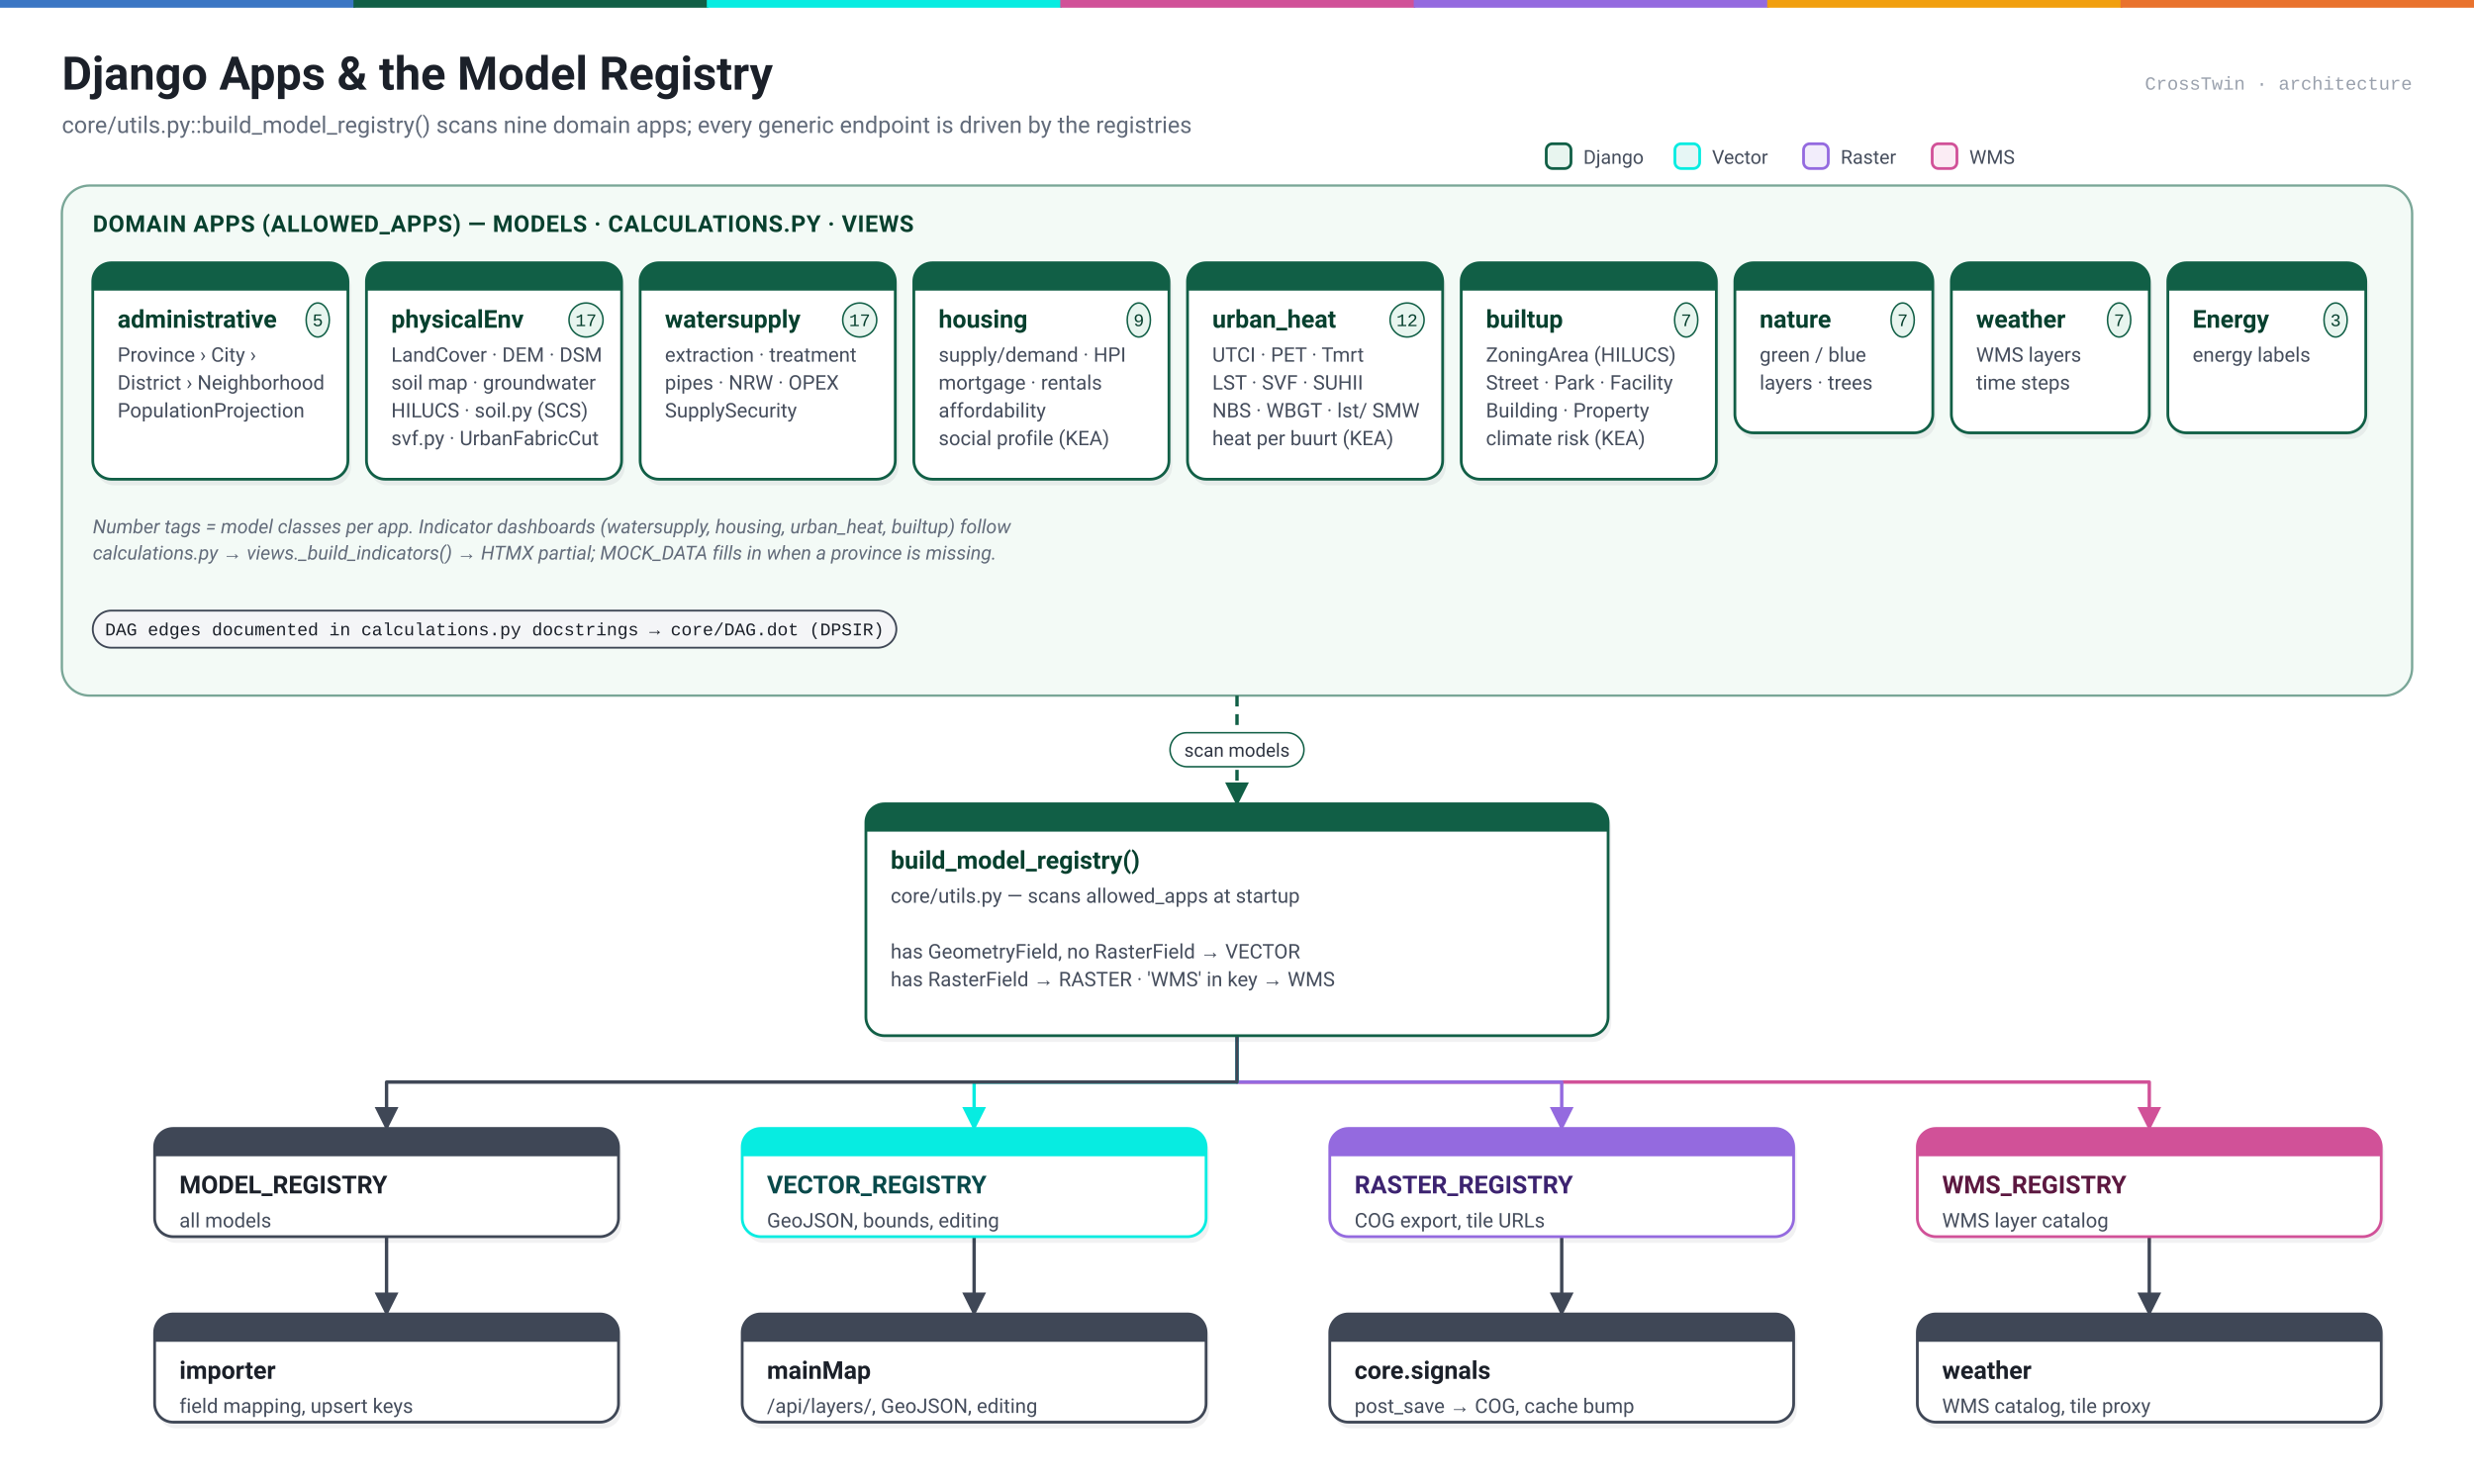
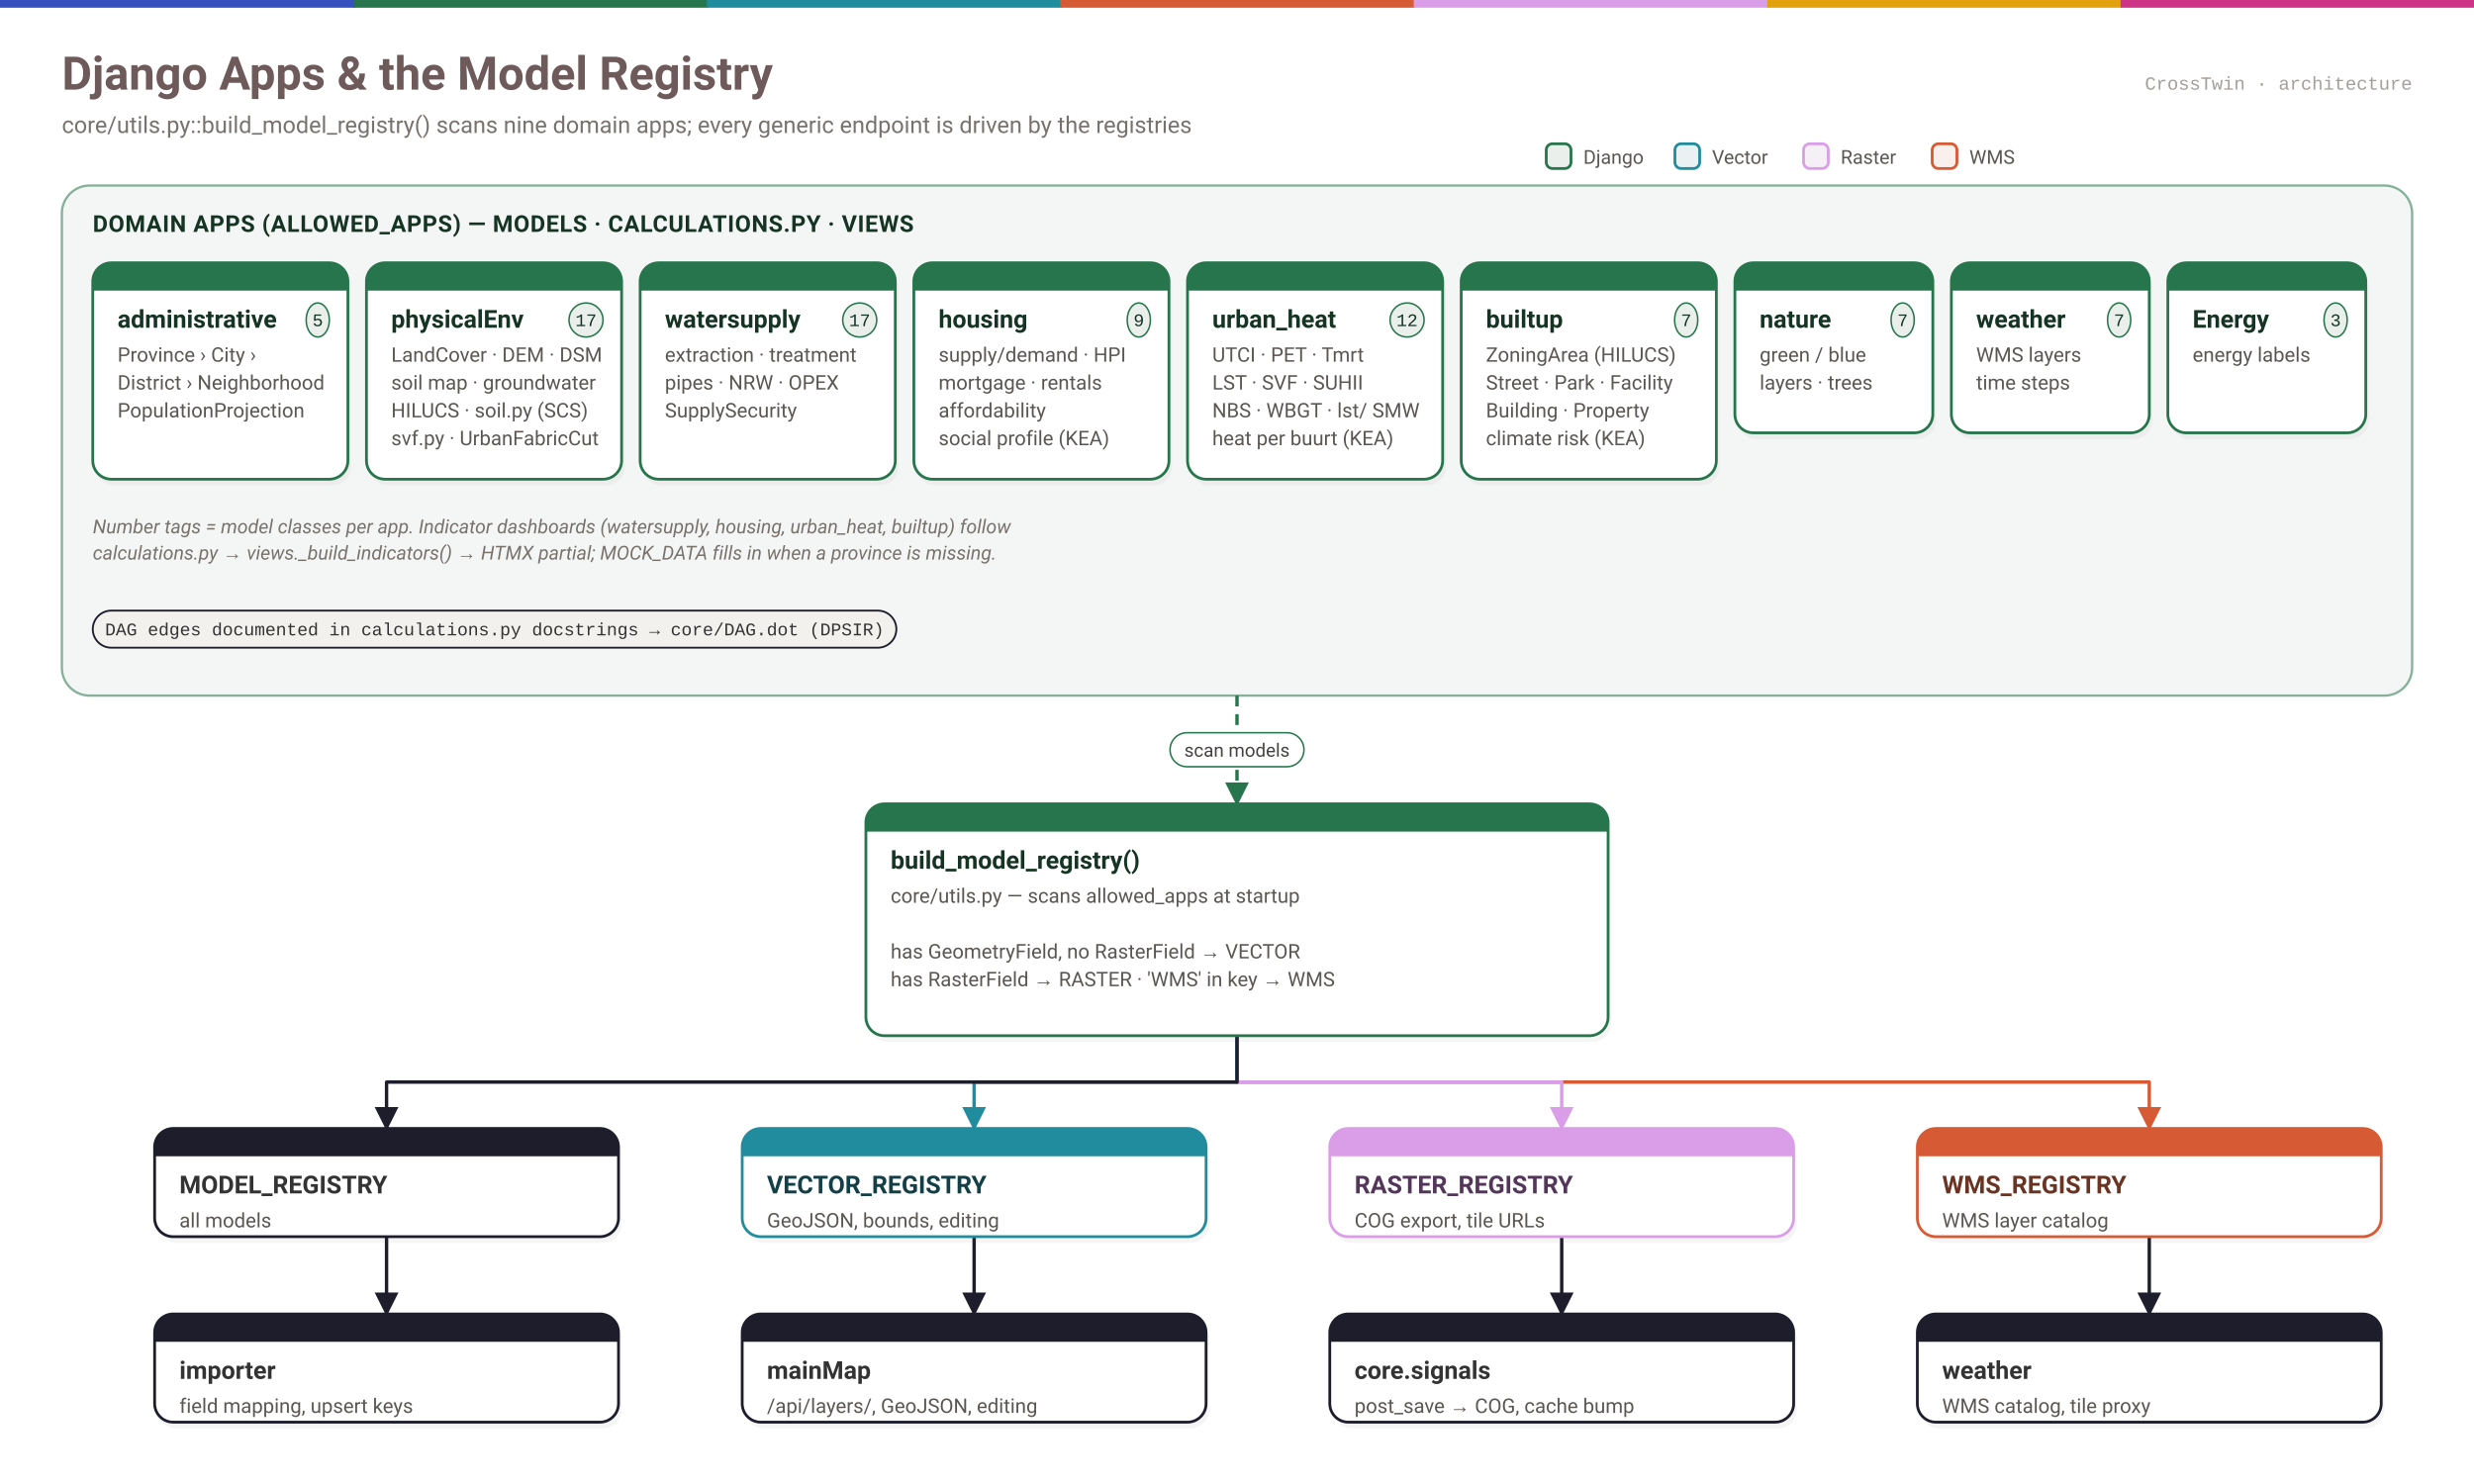
<svg xmlns="http://www.w3.org/2000/svg" viewBox="0 0 1600 960" width="1600" height="960" role="img" aria-label="Django Apps &amp; the Model Registry">
  <style>
  .t { font-family:'Roboto','Helvetica Neue','Arial',sans-serif; }
  .m { font-family:'JetBrains Mono','Consolas','Courier New',monospace; }
  .flow { stroke-dasharray:7 5; animation:dash 1.2s linear infinite; }
  @keyframes dash { to { stroke-dashoffset:-24; } }
  @media (prefers-reduced-motion: reduce) { .flow { animation:none; } }
</style>
  <defs>
    <marker id="a-client" viewBox="0 0 10 10" refX="9" refY="5" markerWidth="7" markerHeight="7" orient="auto-start-reverse">
-       <path d="M0,0 L10,5 L0,10 z" fill="#3b76c4" />
+       <path d="M0,0 L10,5 L0,10 z" fill="#3551BF" />
    </marker>
    <marker id="as-client" viewBox="0 0 10 10" refX="9" refY="5" markerWidth="7" markerHeight="7" orient="auto-start-reverse">
-       <path d="M0,0 L10,5 L0,10 z" fill="#3b76c4" />
+       <path d="M0,0 L10,5 L0,10 z" fill="#3551BF" />
    </marker>
    <marker id="a-django" viewBox="0 0 10 10" refX="9" refY="5" markerWidth="7" markerHeight="7" orient="auto-start-reverse">
-       <path d="M0,0 L10,5 L0,10 z" fill="#115f46" />
+       <path d="M0,0 L10,5 L0,10 z" fill="#27754C" />
    </marker>
    <marker id="as-django" viewBox="0 0 10 10" refX="9" refY="5" markerWidth="7" markerHeight="7" orient="auto-start-reverse">
-       <path d="M0,0 L10,5 L0,10 z" fill="#115f46" />
+       <path d="M0,0 L10,5 L0,10 z" fill="#27754C" />
    </marker>
    <marker id="a-data" viewBox="0 0 10 10" refX="9" refY="5" markerWidth="7" markerHeight="7" orient="auto-start-reverse">
-       <path d="M0,0 L10,5 L0,10 z" fill="#07ece1" />
+       <path d="M0,0 L10,5 L0,10 z" fill="#218C9D" />
    </marker>
    <marker id="as-data" viewBox="0 0 10 10" refX="9" refY="5" markerWidth="7" markerHeight="7" orient="auto-start-reverse">
-       <path d="M0,0 L10,5 L0,10 z" fill="#07ece1" />
+       <path d="M0,0 L10,5 L0,10 z" fill="#218C9D" />
    </marker>
    <marker id="a-external" viewBox="0 0 10 10" refX="9" refY="5" markerWidth="7" markerHeight="7" orient="auto-start-reverse">
-       <path d="M0,0 L10,5 L0,10 z" fill="#d15198" />
+       <path d="M0,0 L10,5 L0,10 z" fill="#D65B35" />
    </marker>
    <marker id="as-external" viewBox="0 0 10 10" refX="9" refY="5" markerWidth="7" markerHeight="7" orient="auto-start-reverse">
-       <path d="M0,0 L10,5 L0,10 z" fill="#d15198" />
+       <path d="M0,0 L10,5 L0,10 z" fill="#D65B35" />
    </marker>
    <marker id="a-raster" viewBox="0 0 10 10" refX="9" refY="5" markerWidth="7" markerHeight="7" orient="auto-start-reverse">
-       <path d="M0,0 L10,5 L0,10 z" fill="#946adf" />
+       <path d="M0,0 L10,5 L0,10 z" fill="#DA9DE8" />
    </marker>
    <marker id="as-raster" viewBox="0 0 10 10" refX="9" refY="5" markerWidth="7" markerHeight="7" orient="auto-start-reverse">
-       <path d="M0,0 L10,5 L0,10 z" fill="#946adf" />
+       <path d="M0,0 L10,5 L0,10 z" fill="#DA9DE8" />
    </marker>
    <marker id="a-cache" viewBox="0 0 10 10" refX="9" refY="5" markerWidth="7" markerHeight="7" orient="auto-start-reverse">
-       <path d="M0,0 L10,5 L0,10 z" fill="#f19f0f" />
+       <path d="M0,0 L10,5 L0,10 z" fill="#E2A20E" />
    </marker>
    <marker id="as-cache" viewBox="0 0 10 10" refX="9" refY="5" markerWidth="7" markerHeight="7" orient="auto-start-reverse">
-       <path d="M0,0 L10,5 L0,10 z" fill="#f19f0f" />
+       <path d="M0,0 L10,5 L0,10 z" fill="#E2A20E" />
    </marker>
    <marker id="a-signal" viewBox="0 0 10 10" refX="9" refY="5" markerWidth="7" markerHeight="7" orient="auto-start-reverse">
-       <path d="M0,0 L10,5 L0,10 z" fill="#e9722d" />
+       <path d="M0,0 L10,5 L0,10 z" fill="#CD3485" />
    </marker>
    <marker id="as-signal" viewBox="0 0 10 10" refX="9" refY="5" markerWidth="7" markerHeight="7" orient="auto-start-reverse">
-       <path d="M0,0 L10,5 L0,10 z" fill="#e9722d" />
+       <path d="M0,0 L10,5 L0,10 z" fill="#CD3485" />
    </marker>
    <marker id="a-neutral" viewBox="0 0 10 10" refX="9" refY="5" markerWidth="7" markerHeight="7" orient="auto-start-reverse">
-       <path d="M0,0 L10,5 L0,10 z" fill="#3f4756" />
+       <path d="M0,0 L10,5 L0,10 z" fill="#1E1D2C" />
    </marker>
    <marker id="as-neutral" viewBox="0 0 10 10" refX="9" refY="5" markerWidth="7" markerHeight="7" orient="auto-start-reverse">
-       <path d="M0,0 L10,5 L0,10 z" fill="#3f4756" />
+       <path d="M0,0 L10,5 L0,10 z" fill="#1E1D2C" />
    </marker>
  </defs>
  <rect width="1600" height="960" fill="#ffffff" />
-   <rect x="0.0" width="229.6" height="5" fill="#3b76c4" />
-   <rect x="228.6" width="229.6" height="5" fill="#115f46" />
-   <rect x="457.1" width="229.6" height="5" fill="#07ece1" />
-   <rect x="685.7" width="229.6" height="5" fill="#d15198" />
-   <rect x="914.3" width="229.6" height="5" fill="#946adf" />
-   <rect x="1142.9" width="229.6" height="5" fill="#f19f0f" />
-   <rect x="1371.4" width="229.6" height="5" fill="#e9722d" />
-   <text class="t" x="40" y="58" font-size="30" font-weight="600" fill="#1b2029">Django Apps &amp; the Model Registry</text>
-   <text class="t" x="40" y="86" font-size="15" fill="#626b7a">core/utils.py::build_model_registry() scans nine domain apps; every generic endpoint is driven by the registries</text>
-   <text class="m" x="1560" y="58" font-size="12" fill="#9aa1ad" text-anchor="end">CrossTwin · architecture</text>
-   <rect x="40" y="120" width="1520" height="330" rx="18" fill="#e8f5ef" fill-opacity="0.55" stroke="#115f46" stroke-opacity="0.55" stroke-width="1.5" />
-   <text class="t" x="60" y="150" font-size="15" font-weight="700" fill="#07402e" letter-spacing="0.4">DOMAIN APPS (ALLOWED_APPS)  —  MODELS · CALCULATIONS.PY · VIEWS</text>
-   <path d="M1390,800 L1390,850" fill="none" stroke="#3f4756" stroke-width="2.2" stroke-linejoin="round" marker-end="url(#a-neutral)" />
-   <path d="M1010,800 L1010,850" fill="none" stroke="#3f4756" stroke-width="2.2" stroke-linejoin="round" marker-end="url(#a-neutral)" />
-   <path d="M630,800 L630,850" fill="none" stroke="#3f4756" stroke-width="2.2" stroke-linejoin="round" marker-end="url(#a-neutral)" />
-   <path d="M250,800 L250,850" fill="none" stroke="#3f4756" stroke-width="2.2" stroke-linejoin="round" marker-end="url(#a-neutral)" />
-   <path d="M800,450 L800,520" fill="none" stroke="#115f46" stroke-width="2.2" stroke-linejoin="round" class="flow" marker-end="url(#a-django)" />
-   <path d="M800,670 L800,700 L1390,700 L1390,730" fill="none" stroke="#d15198" stroke-width="2.2" stroke-linejoin="round" marker-end="url(#a-external)" />
-   <path d="M800,670 L800,700 L1010,700 L1010,730" fill="none" stroke="#946adf" stroke-width="2.2" stroke-linejoin="round" marker-end="url(#a-raster)" />
-   <path d="M800,670 L800,700 L630,700 L630,730" fill="none" stroke="#07ece1" stroke-width="2.2" stroke-linejoin="round" marker-end="url(#a-data)" />
-   <path d="M800,670 L800,700 L250,700 L250,730" fill="none" stroke="#3f4756" stroke-width="2.2" stroke-linejoin="round" marker-end="url(#a-neutral)" />
-   <rect x="62" y="174" width="165" height="140" rx="12" fill="#1b2029" fill-opacity="0.06" />
-   <rect x="60" y="170" width="165" height="140" rx="12" fill="#fff" stroke="#115f46" stroke-width="1.8" />
-   <path d="M72,170 h141 a12,12 0 0 1 12,12 v6 h-165 v-6 a12,12 0 0 1 12,-12 z" fill="#115f46" />
-   <text class="t" x="76" y="212" font-size="16" font-weight="700" fill="#07402e">administrative</text>
-   <rect x="198" y="196" width="15" height="22" rx="11" fill="#e8f5ef" stroke="#115f46" stroke-width="1" />
-   <text class="m" x="205.5" y="211" font-size="11.5" fill="#07402e" text-anchor="middle">5</text>
-   <text class="t" x="76" y="234" font-size="13" fill="#454d5c">Province › City ›</text>
-   <text class="t" x="76" y="252" font-size="13" fill="#454d5c">District › Neighborhood</text>
-   <text class="t" x="76" y="270" font-size="13" fill="#454d5c">PopulationProjection</text>
-   <rect x="239" y="174" width="165" height="140" rx="12" fill="#1b2029" fill-opacity="0.06" />
-   <rect x="237" y="170" width="165" height="140" rx="12" fill="#fff" stroke="#115f46" stroke-width="1.8" />
-   <path d="M249,170 h141 a12,12 0 0 1 12,12 v6 h-165 v-6 a12,12 0 0 1 12,-12 z" fill="#115f46" />
-   <text class="t" x="253" y="212" font-size="16" font-weight="700" fill="#07402e">physicalEnv</text>
-   <rect x="368" y="196" width="22" height="22" rx="11" fill="#e8f5ef" stroke="#115f46" stroke-width="1" />
-   <text class="m" x="379.0" y="211" font-size="11.5" fill="#07402e" text-anchor="middle">17</text>
-   <text class="t" x="253" y="234" font-size="13" fill="#454d5c">LandCover · DEM · DSM</text>
-   <text class="t" x="253" y="252" font-size="13" fill="#454d5c">soil map · groundwater</text>
-   <text class="t" x="253" y="270" font-size="13" fill="#454d5c">HILUCS · soil.py (SCS)</text>
-   <text class="t" x="253" y="288" font-size="13" fill="#454d5c">svf.py · UrbanFabricCut</text>
-   <rect x="416" y="174" width="165" height="140" rx="12" fill="#1b2029" fill-opacity="0.06" />
-   <rect x="414" y="170" width="165" height="140" rx="12" fill="#fff" stroke="#115f46" stroke-width="1.8" />
-   <path d="M426,170 h141 a12,12 0 0 1 12,12 v6 h-165 v-6 a12,12 0 0 1 12,-12 z" fill="#115f46" />
-   <text class="t" x="430" y="212" font-size="16" font-weight="700" fill="#07402e">watersupply</text>
-   <rect x="545" y="196" width="22" height="22" rx="11" fill="#e8f5ef" stroke="#115f46" stroke-width="1" />
-   <text class="m" x="556.0" y="211" font-size="11.5" fill="#07402e" text-anchor="middle">17</text>
-   <text class="t" x="430" y="234" font-size="13" fill="#454d5c">extraction · treatment</text>
-   <text class="t" x="430" y="252" font-size="13" fill="#454d5c">pipes · NRW · OPEX</text>
-   <text class="t" x="430" y="270" font-size="13" fill="#454d5c">SupplySecurity</text>
-   <rect x="593" y="174" width="165" height="140" rx="12" fill="#1b2029" fill-opacity="0.06" />
-   <rect x="591" y="170" width="165" height="140" rx="12" fill="#fff" stroke="#115f46" stroke-width="1.8" />
-   <path d="M603,170 h141 a12,12 0 0 1 12,12 v6 h-165 v-6 a12,12 0 0 1 12,-12 z" fill="#115f46" />
-   <text class="t" x="607" y="212" font-size="16" font-weight="700" fill="#07402e">housing</text>
-   <rect x="729" y="196" width="15" height="22" rx="11" fill="#e8f5ef" stroke="#115f46" stroke-width="1" />
-   <text class="m" x="736.5" y="211" font-size="11.5" fill="#07402e" text-anchor="middle">9</text>
-   <text class="t" x="607" y="234" font-size="13" fill="#454d5c">supply/demand · HPI</text>
-   <text class="t" x="607" y="252" font-size="13" fill="#454d5c">mortgage · rentals</text>
-   <text class="t" x="607" y="270" font-size="13" fill="#454d5c">affordability</text>
-   <text class="t" x="607" y="288" font-size="13" fill="#454d5c">social profile (KEA)</text>
-   <rect x="770" y="174" width="165" height="140" rx="12" fill="#1b2029" fill-opacity="0.06" />
-   <rect x="768" y="170" width="165" height="140" rx="12" fill="#fff" stroke="#115f46" stroke-width="1.8" />
-   <path d="M780,170 h141 a12,12 0 0 1 12,12 v6 h-165 v-6 a12,12 0 0 1 12,-12 z" fill="#115f46" />
-   <text class="t" x="784" y="212" font-size="16" font-weight="700" fill="#07402e">urban_heat</text>
-   <rect x="899" y="196" width="22" height="22" rx="11" fill="#e8f5ef" stroke="#115f46" stroke-width="1" />
-   <text class="m" x="910.0" y="211" font-size="11.5" fill="#07402e" text-anchor="middle">12</text>
-   <text class="t" x="784" y="234" font-size="13" fill="#454d5c">UTCI · PET · Tmrt</text>
-   <text class="t" x="784" y="252" font-size="13" fill="#454d5c">LST · SVF · SUHII</text>
-   <text class="t" x="784" y="270" font-size="13" fill="#454d5c">NBS · WBGT · lst/ SMW</text>
-   <text class="t" x="784" y="288" font-size="13" fill="#454d5c">heat per buurt (KEA)</text>
-   <rect x="947" y="174" width="165" height="140" rx="12" fill="#1b2029" fill-opacity="0.06" />
-   <rect x="945" y="170" width="165" height="140" rx="12" fill="#fff" stroke="#115f46" stroke-width="1.8" />
-   <path d="M957,170 h141 a12,12 0 0 1 12,12 v6 h-165 v-6 a12,12 0 0 1 12,-12 z" fill="#115f46" />
-   <text class="t" x="961" y="212" font-size="16" font-weight="700" fill="#07402e">builtup</text>
-   <rect x="1083" y="196" width="15" height="22" rx="11" fill="#e8f5ef" stroke="#115f46" stroke-width="1" />
-   <text class="m" x="1090.5" y="211" font-size="11.5" fill="#07402e" text-anchor="middle">7</text>
-   <text class="t" x="961" y="234" font-size="13" fill="#454d5c">ZoningArea (HILUCS)</text>
-   <text class="t" x="961" y="252" font-size="13" fill="#454d5c">Street · Park · Facility</text>
-   <text class="t" x="961" y="270" font-size="13" fill="#454d5c">Building · Property</text>
-   <text class="t" x="961" y="288" font-size="13" fill="#454d5c">climate risk (KEA)</text>
-   <rect x="1124" y="174" width="128" height="110" rx="12" fill="#1b2029" fill-opacity="0.06" />
-   <rect x="1122" y="170" width="128" height="110" rx="12" fill="#fff" stroke="#115f46" stroke-width="1.8" />
-   <path d="M1134,170 h104 a12,12 0 0 1 12,12 v6 h-128 v-6 a12,12 0 0 1 12,-12 z" fill="#115f46" />
-   <text class="t" x="1138" y="212" font-size="16" font-weight="700" fill="#07402e">nature</text>
-   <rect x="1223" y="196" width="15" height="22" rx="11" fill="#e8f5ef" stroke="#115f46" stroke-width="1" />
-   <text class="m" x="1230.5" y="211" font-size="11.5" fill="#07402e" text-anchor="middle">7</text>
-   <text class="t" x="1138" y="234" font-size="13" fill="#454d5c">green / blue</text>
-   <text class="t" x="1138" y="252" font-size="13" fill="#454d5c">layers · trees</text>
-   <rect x="1264" y="174" width="128" height="110" rx="12" fill="#1b2029" fill-opacity="0.06" />
-   <rect x="1262" y="170" width="128" height="110" rx="12" fill="#fff" stroke="#115f46" stroke-width="1.8" />
-   <path d="M1274,170 h104 a12,12 0 0 1 12,12 v6 h-128 v-6 a12,12 0 0 1 12,-12 z" fill="#115f46" />
-   <text class="t" x="1278" y="212" font-size="16" font-weight="700" fill="#07402e">weather</text>
-   <rect x="1363" y="196" width="15" height="22" rx="11" fill="#e8f5ef" stroke="#115f46" stroke-width="1" />
-   <text class="m" x="1370.5" y="211" font-size="11.5" fill="#07402e" text-anchor="middle">7</text>
-   <text class="t" x="1278" y="234" font-size="13" fill="#454d5c">WMS layers</text>
-   <text class="t" x="1278" y="252" font-size="13" fill="#454d5c">time steps</text>
-   <rect x="1404" y="174" width="128" height="110" rx="12" fill="#1b2029" fill-opacity="0.06" />
-   <rect x="1402" y="170" width="128" height="110" rx="12" fill="#fff" stroke="#115f46" stroke-width="1.8" />
-   <path d="M1414,170 h104 a12,12 0 0 1 12,12 v6 h-128 v-6 a12,12 0 0 1 12,-12 z" fill="#115f46" />
-   <text class="t" x="1418" y="212" font-size="16" font-weight="700" fill="#07402e">Energy</text>
-   <rect x="1503" y="196" width="15" height="22" rx="11" fill="#e8f5ef" stroke="#115f46" stroke-width="1" />
-   <text class="m" x="1510.5" y="211" font-size="11.5" fill="#07402e" text-anchor="middle">3</text>
-   <text class="t" x="1418" y="234" font-size="13" fill="#454d5c">energy labels</text>
-   <rect x="60" y="395" width="519.7" height="24" rx="12" fill="#f4f5f7" stroke="#3f4756" stroke-width="1.2" />
-   <text class="m" x="319.85" y="411" font-size="11.5" fill="#1b2029" text-anchor="middle">DAG edges documented in calculations.py docstrings → core/DAG.dot (DPSIR)</text>
-   <rect x="562" y="524" width="480" height="150" rx="12" fill="#1b2029" fill-opacity="0.06" />
-   <rect x="560" y="520" width="480" height="150" rx="12" fill="#fff" stroke="#115f46" stroke-width="1.8" />
-   <path d="M572,520 h456 a12,12 0 0 1 12,12 v6 h-480 v-6 a12,12 0 0 1 12,-12 z" fill="#115f46" />
-   <text class="t" x="576" y="562" font-size="16" font-weight="700" fill="#07402e">build_model_registry()</text>
-   <text class="t" x="576" y="584" font-size="13" fill="#454d5c">core/utils.py — scans allowed_apps at startup</text>
-   <text class="t" x="576" y="602" font-size="13" fill="#454d5c" />
-   <text class="t" x="576" y="620" font-size="13" fill="#454d5c">has GeometryField, no RasterField → VECTOR</text>
-   <text class="t" x="576" y="638" font-size="13" fill="#454d5c">has RasterField → RASTER  ·  'WMS' in key → WMS</text>
-   <rect x="102" y="734" width="300" height="70" rx="12" fill="#1b2029" fill-opacity="0.06" />
-   <rect x="100" y="730" width="300" height="70" rx="12" fill="#fff" stroke="#3f4756" stroke-width="1.8" />
-   <path d="M112,730 h276 a12,12 0 0 1 12,12 v6 h-300 v-6 a12,12 0 0 1 12,-12 z" fill="#3f4756" />
-   <text class="t" x="116" y="772" font-size="16" font-weight="700" fill="#1b2029">MODEL_REGISTRY</text>
-   <text class="t" x="116" y="794" font-size="13" fill="#454d5c">all models</text>
-   <rect x="482" y="734" width="300" height="70" rx="12" fill="#1b2029" fill-opacity="0.06" />
-   <rect x="480" y="730" width="300" height="70" rx="12" fill="#fff" stroke="#07ece1" stroke-width="1.8" />
-   <path d="M492,730 h276 a12,12 0 0 1 12,12 v6 h-300 v-6 a12,12 0 0 1 12,-12 z" fill="#07ece1" />
-   <text class="t" x="496" y="772" font-size="16" font-weight="700" fill="#08494a">VECTOR_REGISTRY</text>
-   <text class="t" x="496" y="794" font-size="13" fill="#454d5c">GeoJSON, bounds, editing</text>
-   <rect x="862" y="734" width="300" height="70" rx="12" fill="#1b2029" fill-opacity="0.06" />
-   <rect x="860" y="730" width="300" height="70" rx="12" fill="#fff" stroke="#946adf" stroke-width="1.8" />
-   <path d="M872,730 h276 a12,12 0 0 1 12,12 v6 h-300 v-6 a12,12 0 0 1 12,-12 z" fill="#946adf" />
-   <text class="t" x="876" y="772" font-size="16" font-weight="700" fill="#3c2370">RASTER_REGISTRY</text>
-   <text class="t" x="876" y="794" font-size="13" fill="#454d5c">COG export, tile URLs</text>
-   <rect x="1242" y="734" width="300" height="70" rx="12" fill="#1b2029" fill-opacity="0.06" />
-   <rect x="1240" y="730" width="300" height="70" rx="12" fill="#fff" stroke="#d15198" stroke-width="1.8" />
-   <path d="M1252,730 h276 a12,12 0 0 1 12,12 v6 h-300 v-6 a12,12 0 0 1 12,-12 z" fill="#d15198" />
-   <text class="t" x="1256" y="772" font-size="16" font-weight="700" fill="#5c1840">WMS_REGISTRY</text>
-   <text class="t" x="1256" y="794" font-size="13" fill="#454d5c">WMS layer catalog</text>
-   <rect x="102" y="854" width="300" height="70" rx="12" fill="#1b2029" fill-opacity="0.06" />
-   <rect x="100" y="850" width="300" height="70" rx="12" fill="#fff" stroke="#3f4756" stroke-width="1.8" />
-   <path d="M112,850 h276 a12,12 0 0 1 12,12 v6 h-300 v-6 a12,12 0 0 1 12,-12 z" fill="#3f4756" />
-   <text class="t" x="116" y="892" font-size="16" font-weight="700" fill="#1b2029">importer</text>
-   <text class="t" x="116" y="914" font-size="13" fill="#454d5c">field mapping, upsert keys</text>
-   <rect x="482" y="854" width="300" height="70" rx="12" fill="#1b2029" fill-opacity="0.06" />
-   <rect x="480" y="850" width="300" height="70" rx="12" fill="#fff" stroke="#3f4756" stroke-width="1.8" />
-   <path d="M492,850 h276 a12,12 0 0 1 12,12 v6 h-300 v-6 a12,12 0 0 1 12,-12 z" fill="#3f4756" />
-   <text class="t" x="496" y="892" font-size="16" font-weight="700" fill="#1b2029">mainMap</text>
-   <text class="t" x="496" y="914" font-size="13" fill="#454d5c">/api/layers/, GeoJSON, editing</text>
-   <rect x="862" y="854" width="300" height="70" rx="12" fill="#1b2029" fill-opacity="0.06" />
-   <rect x="860" y="850" width="300" height="70" rx="12" fill="#fff" stroke="#3f4756" stroke-width="1.8" />
-   <path d="M872,850 h276 a12,12 0 0 1 12,12 v6 h-300 v-6 a12,12 0 0 1 12,-12 z" fill="#3f4756" />
-   <text class="t" x="876" y="892" font-size="16" font-weight="700" fill="#1b2029">core.signals</text>
-   <text class="t" x="876" y="914" font-size="13" fill="#454d5c">post_save → COG, cache bump</text>
-   <rect x="1242" y="854" width="300" height="70" rx="12" fill="#1b2029" fill-opacity="0.06" />
-   <rect x="1240" y="850" width="300" height="70" rx="12" fill="#fff" stroke="#3f4756" stroke-width="1.8" />
-   <path d="M1252,850 h276 a12,12 0 0 1 12,12 v6 h-300 v-6 a12,12 0 0 1 12,-12 z" fill="#3f4756" />
-   <text class="t" x="1256" y="892" font-size="16" font-weight="700" fill="#1b2029">weather</text>
-   <text class="t" x="1256" y="914" font-size="13" fill="#454d5c">WMS catalog, tile proxy</text>
-   <text class="t" x="60" y="345" font-size="12.5" fill="#626b7a" font-style="italic">Number tags = model classes per app. Indicator dashboards (watersupply, housing, urban_heat, builtup) follow</text>
-   <text class="t" x="60" y="362" font-size="12.5" fill="#626b7a" font-style="italic">calculations.py → views._build_indicators() → HTMX partial; MOCK_DATA fills in when a province is missing.</text>
-   <rect x="756.7" y="474.0" width="86.6" height="22" rx="11" fill="#fff" stroke="#115f46" stroke-width="1" />
-   <text class="t" x="800.0" y="489.5" font-size="12" fill="#2f3542" text-anchor="middle">scan models</text>
-   <rect x="1000" y="93" width="16" height="16" rx="4" fill="#e8f5ef" stroke="#115f46" stroke-width="1.8" />
-   <text class="t" x="1024" y="106" font-size="12.5" fill="#454d5c">Django</text>
-   <rect x="1083.2" y="93" width="16" height="16" rx="4" fill="#e6f6f5" stroke="#07ece1" stroke-width="1.8" />
-   <text class="t" x="1107.2" y="106" font-size="12.5" fill="#454d5c">Vector</text>
-   <rect x="1166.4" y="93" width="16" height="16" rx="4" fill="#f2edfb" stroke="#946adf" stroke-width="1.8" />
-   <text class="t" x="1190.4" y="106" font-size="12.5" fill="#454d5c">Raster</text>
-   <rect x="1249.6" y="93" width="16" height="16" rx="4" fill="#fbecf4" stroke="#d15198" stroke-width="1.8" />
-   <text class="t" x="1273.6" y="106" font-size="12.5" fill="#454d5c">WMS</text>
+   <rect x="0.0" width="229.6" height="5" fill="#3551BF" />
+   <rect x="228.6" width="229.6" height="5" fill="#27754C" />
+   <rect x="457.1" width="229.6" height="5" fill="#218C9D" />
+   <rect x="685.7" width="229.6" height="5" fill="#D65B35" />
+   <rect x="914.3" width="229.6" height="5" fill="#DA9DE8" />
+   <rect x="1142.9" width="229.6" height="5" fill="#E2A20E" />
+   <rect x="1371.4" width="229.6" height="5" fill="#CD3485" />
+   <text class="t" x="40" y="58" font-size="30" font-weight="600" fill="#6E5A5A">Django Apps &amp; the Model Registry</text>
+   <text class="t" x="40" y="86" font-size="15" fill="#78726D">core/utils.py::build_model_registry() scans nine domain apps; every generic endpoint is driven by the registries</text>
+   <text class="m" x="1560" y="58" font-size="12" fill="#A39E99" text-anchor="end">CrossTwin · architecture</text>
+   <rect x="40" y="120" width="1520" height="330" rx="18" fill="#EAEFEC" fill-opacity="0.55" stroke="#27754C" stroke-opacity="0.55" stroke-width="1.5" />
+   <text class="t" x="60" y="150" font-size="15" font-weight="700" fill="#163424" letter-spacing="0.4">DOMAIN APPS (ALLOWED_APPS)  —  MODELS · CALCULATIONS.PY · VIEWS</text>
+   <path d="M1390,800 L1390,850" fill="none" stroke="#1E1D2C" stroke-width="2.2" stroke-linejoin="round" marker-end="url(#a-neutral)" />
+   <path d="M1010,800 L1010,850" fill="none" stroke="#1E1D2C" stroke-width="2.2" stroke-linejoin="round" marker-end="url(#a-neutral)" />
+   <path d="M630,800 L630,850" fill="none" stroke="#1E1D2C" stroke-width="2.2" stroke-linejoin="round" marker-end="url(#a-neutral)" />
+   <path d="M250,800 L250,850" fill="none" stroke="#1E1D2C" stroke-width="2.2" stroke-linejoin="round" marker-end="url(#a-neutral)" />
+   <path d="M800,450 L800,520" fill="none" stroke="#27754C" stroke-width="2.2" stroke-linejoin="round" class="flow" marker-end="url(#a-django)" />
+   <path d="M800,670 L800,700 L1390,700 L1390,730" fill="none" stroke="#D65B35" stroke-width="2.2" stroke-linejoin="round" marker-end="url(#a-external)" />
+   <path d="M800,670 L800,700 L1010,700 L1010,730" fill="none" stroke="#DA9DE8" stroke-width="2.2" stroke-linejoin="round" marker-end="url(#a-raster)" />
+   <path d="M800,670 L800,700 L630,700 L630,730" fill="none" stroke="#218C9D" stroke-width="2.2" stroke-linejoin="round" marker-end="url(#a-data)" />
+   <path d="M800,670 L800,700 L250,700 L250,730" fill="none" stroke="#1E1D2C" stroke-width="2.2" stroke-linejoin="round" marker-end="url(#a-neutral)" />
+   <rect x="62" y="174" width="165" height="140" rx="12" fill="#6E5A5A" fill-opacity="0.06" />
+   <rect x="60" y="170" width="165" height="140" rx="12" fill="#fff" stroke="#27754C" stroke-width="1.8" />
+   <path d="M72,170 h141 a12,12 0 0 1 12,12 v6 h-165 v-6 a12,12 0 0 1 12,-12 z" fill="#27754C" />
+   <text class="t" x="76" y="212" font-size="16" font-weight="700" fill="#163424">administrative</text>
+   <rect x="198" y="196" width="15" height="22" rx="11" fill="#EAEFEC" stroke="#27754C" stroke-width="1" />
+   <text class="m" x="205.5" y="211" font-size="11.5" fill="#163424" text-anchor="middle">5</text>
+   <text class="t" x="76" y="234" font-size="13" fill="#5A5652">Province › City ›</text>
+   <text class="t" x="76" y="252" font-size="13" fill="#5A5652">District › Neighborhood</text>
+   <text class="t" x="76" y="270" font-size="13" fill="#5A5652">PopulationProjection</text>
+   <rect x="239" y="174" width="165" height="140" rx="12" fill="#6E5A5A" fill-opacity="0.06" />
+   <rect x="237" y="170" width="165" height="140" rx="12" fill="#fff" stroke="#27754C" stroke-width="1.8" />
+   <path d="M249,170 h141 a12,12 0 0 1 12,12 v6 h-165 v-6 a12,12 0 0 1 12,-12 z" fill="#27754C" />
+   <text class="t" x="253" y="212" font-size="16" font-weight="700" fill="#163424">physicalEnv</text>
+   <rect x="368" y="196" width="22" height="22" rx="11" fill="#EAEFEC" stroke="#27754C" stroke-width="1" />
+   <text class="m" x="379.0" y="211" font-size="11.5" fill="#163424" text-anchor="middle">17</text>
+   <text class="t" x="253" y="234" font-size="13" fill="#5A5652">LandCover · DEM · DSM</text>
+   <text class="t" x="253" y="252" font-size="13" fill="#5A5652">soil map · groundwater</text>
+   <text class="t" x="253" y="270" font-size="13" fill="#5A5652">HILUCS · soil.py (SCS)</text>
+   <text class="t" x="253" y="288" font-size="13" fill="#5A5652">svf.py · UrbanFabricCut</text>
+   <rect x="416" y="174" width="165" height="140" rx="12" fill="#6E5A5A" fill-opacity="0.06" />
+   <rect x="414" y="170" width="165" height="140" rx="12" fill="#fff" stroke="#27754C" stroke-width="1.8" />
+   <path d="M426,170 h141 a12,12 0 0 1 12,12 v6 h-165 v-6 a12,12 0 0 1 12,-12 z" fill="#27754C" />
+   <text class="t" x="430" y="212" font-size="16" font-weight="700" fill="#163424">watersupply</text>
+   <rect x="545" y="196" width="22" height="22" rx="11" fill="#EAEFEC" stroke="#27754C" stroke-width="1" />
+   <text class="m" x="556.0" y="211" font-size="11.5" fill="#163424" text-anchor="middle">17</text>
+   <text class="t" x="430" y="234" font-size="13" fill="#5A5652">extraction · treatment</text>
+   <text class="t" x="430" y="252" font-size="13" fill="#5A5652">pipes · NRW · OPEX</text>
+   <text class="t" x="430" y="270" font-size="13" fill="#5A5652">SupplySecurity</text>
+   <rect x="593" y="174" width="165" height="140" rx="12" fill="#6E5A5A" fill-opacity="0.06" />
+   <rect x="591" y="170" width="165" height="140" rx="12" fill="#fff" stroke="#27754C" stroke-width="1.8" />
+   <path d="M603,170 h141 a12,12 0 0 1 12,12 v6 h-165 v-6 a12,12 0 0 1 12,-12 z" fill="#27754C" />
+   <text class="t" x="607" y="212" font-size="16" font-weight="700" fill="#163424">housing</text>
+   <rect x="729" y="196" width="15" height="22" rx="11" fill="#EAEFEC" stroke="#27754C" stroke-width="1" />
+   <text class="m" x="736.5" y="211" font-size="11.5" fill="#163424" text-anchor="middle">9</text>
+   <text class="t" x="607" y="234" font-size="13" fill="#5A5652">supply/demand · HPI</text>
+   <text class="t" x="607" y="252" font-size="13" fill="#5A5652">mortgage · rentals</text>
+   <text class="t" x="607" y="270" font-size="13" fill="#5A5652">affordability</text>
+   <text class="t" x="607" y="288" font-size="13" fill="#5A5652">social profile (KEA)</text>
+   <rect x="770" y="174" width="165" height="140" rx="12" fill="#6E5A5A" fill-opacity="0.06" />
+   <rect x="768" y="170" width="165" height="140" rx="12" fill="#fff" stroke="#27754C" stroke-width="1.8" />
+   <path d="M780,170 h141 a12,12 0 0 1 12,12 v6 h-165 v-6 a12,12 0 0 1 12,-12 z" fill="#27754C" />
+   <text class="t" x="784" y="212" font-size="16" font-weight="700" fill="#163424">urban_heat</text>
+   <rect x="899" y="196" width="22" height="22" rx="11" fill="#EAEFEC" stroke="#27754C" stroke-width="1" />
+   <text class="m" x="910.0" y="211" font-size="11.5" fill="#163424" text-anchor="middle">12</text>
+   <text class="t" x="784" y="234" font-size="13" fill="#5A5652">UTCI · PET · Tmrt</text>
+   <text class="t" x="784" y="252" font-size="13" fill="#5A5652">LST · SVF · SUHII</text>
+   <text class="t" x="784" y="270" font-size="13" fill="#5A5652">NBS · WBGT · lst/ SMW</text>
+   <text class="t" x="784" y="288" font-size="13" fill="#5A5652">heat per buurt (KEA)</text>
+   <rect x="947" y="174" width="165" height="140" rx="12" fill="#6E5A5A" fill-opacity="0.06" />
+   <rect x="945" y="170" width="165" height="140" rx="12" fill="#fff" stroke="#27754C" stroke-width="1.8" />
+   <path d="M957,170 h141 a12,12 0 0 1 12,12 v6 h-165 v-6 a12,12 0 0 1 12,-12 z" fill="#27754C" />
+   <text class="t" x="961" y="212" font-size="16" font-weight="700" fill="#163424">builtup</text>
+   <rect x="1083" y="196" width="15" height="22" rx="11" fill="#EAEFEC" stroke="#27754C" stroke-width="1" />
+   <text class="m" x="1090.5" y="211" font-size="11.5" fill="#163424" text-anchor="middle">7</text>
+   <text class="t" x="961" y="234" font-size="13" fill="#5A5652">ZoningArea (HILUCS)</text>
+   <text class="t" x="961" y="252" font-size="13" fill="#5A5652">Street · Park · Facility</text>
+   <text class="t" x="961" y="270" font-size="13" fill="#5A5652">Building · Property</text>
+   <text class="t" x="961" y="288" font-size="13" fill="#5A5652">climate risk (KEA)</text>
+   <rect x="1124" y="174" width="128" height="110" rx="12" fill="#6E5A5A" fill-opacity="0.06" />
+   <rect x="1122" y="170" width="128" height="110" rx="12" fill="#fff" stroke="#27754C" stroke-width="1.8" />
+   <path d="M1134,170 h104 a12,12 0 0 1 12,12 v6 h-128 v-6 a12,12 0 0 1 12,-12 z" fill="#27754C" />
+   <text class="t" x="1138" y="212" font-size="16" font-weight="700" fill="#163424">nature</text>
+   <rect x="1223" y="196" width="15" height="22" rx="11" fill="#EAEFEC" stroke="#27754C" stroke-width="1" />
+   <text class="m" x="1230.5" y="211" font-size="11.5" fill="#163424" text-anchor="middle">7</text>
+   <text class="t" x="1138" y="234" font-size="13" fill="#5A5652">green / blue</text>
+   <text class="t" x="1138" y="252" font-size="13" fill="#5A5652">layers · trees</text>
+   <rect x="1264" y="174" width="128" height="110" rx="12" fill="#6E5A5A" fill-opacity="0.06" />
+   <rect x="1262" y="170" width="128" height="110" rx="12" fill="#fff" stroke="#27754C" stroke-width="1.8" />
+   <path d="M1274,170 h104 a12,12 0 0 1 12,12 v6 h-128 v-6 a12,12 0 0 1 12,-12 z" fill="#27754C" />
+   <text class="t" x="1278" y="212" font-size="16" font-weight="700" fill="#163424">weather</text>
+   <rect x="1363" y="196" width="15" height="22" rx="11" fill="#EAEFEC" stroke="#27754C" stroke-width="1" />
+   <text class="m" x="1370.5" y="211" font-size="11.5" fill="#163424" text-anchor="middle">7</text>
+   <text class="t" x="1278" y="234" font-size="13" fill="#5A5652">WMS layers</text>
+   <text class="t" x="1278" y="252" font-size="13" fill="#5A5652">time steps</text>
+   <rect x="1404" y="174" width="128" height="110" rx="12" fill="#6E5A5A" fill-opacity="0.06" />
+   <rect x="1402" y="170" width="128" height="110" rx="12" fill="#fff" stroke="#27754C" stroke-width="1.8" />
+   <path d="M1414,170 h104 a12,12 0 0 1 12,12 v6 h-128 v-6 a12,12 0 0 1 12,-12 z" fill="#27754C" />
+   <text class="t" x="1418" y="212" font-size="16" font-weight="700" fill="#163424">Energy</text>
+   <rect x="1503" y="196" width="15" height="22" rx="11" fill="#EAEFEC" stroke="#27754C" stroke-width="1" />
+   <text class="m" x="1510.5" y="211" font-size="11.5" fill="#163424" text-anchor="middle">3</text>
+   <text class="t" x="1418" y="234" font-size="13" fill="#5A5652">energy labels</text>
+   <rect x="60" y="395" width="519.7" height="24" rx="12" fill="#F3F1EE" stroke="#1E1D2C" stroke-width="1.2" />
+   <text class="m" x="319.85" y="411" font-size="11.5" fill="#333333" text-anchor="middle">DAG edges documented in calculations.py docstrings → core/DAG.dot (DPSIR)</text>
+   <rect x="562" y="524" width="480" height="150" rx="12" fill="#6E5A5A" fill-opacity="0.06" />
+   <rect x="560" y="520" width="480" height="150" rx="12" fill="#fff" stroke="#27754C" stroke-width="1.8" />
+   <path d="M572,520 h456 a12,12 0 0 1 12,12 v6 h-480 v-6 a12,12 0 0 1 12,-12 z" fill="#27754C" />
+   <text class="t" x="576" y="562" font-size="16" font-weight="700" fill="#163424">build_model_registry()</text>
+   <text class="t" x="576" y="584" font-size="13" fill="#5A5652">core/utils.py — scans allowed_apps at startup</text>
+   <text class="t" x="576" y="602" font-size="13" fill="#5A5652" />
+   <text class="t" x="576" y="620" font-size="13" fill="#5A5652">has GeometryField, no RasterField → VECTOR</text>
+   <text class="t" x="576" y="638" font-size="13" fill="#5A5652">has RasterField → RASTER  ·  'WMS' in key → WMS</text>
+   <rect x="102" y="734" width="300" height="70" rx="12" fill="#6E5A5A" fill-opacity="0.06" />
+   <rect x="100" y="730" width="300" height="70" rx="12" fill="#fff" stroke="#1E1D2C" stroke-width="1.8" />
+   <path d="M112,730 h276 a12,12 0 0 1 12,12 v6 h-300 v-6 a12,12 0 0 1 12,-12 z" fill="#1E1D2C" />
+   <text class="t" x="116" y="772" font-size="16" font-weight="700" fill="#333333">MODEL_REGISTRY</text>
+   <text class="t" x="116" y="794" font-size="13" fill="#5A5652">all models</text>
+   <rect x="482" y="734" width="300" height="70" rx="12" fill="#6E5A5A" fill-opacity="0.06" />
+   <rect x="480" y="730" width="300" height="70" rx="12" fill="#fff" stroke="#218C9D" stroke-width="1.8" />
+   <path d="M492,730 h276 a12,12 0 0 1 12,12 v6 h-300 v-6 a12,12 0 0 1 12,-12 z" fill="#218C9D" />
+   <text class="t" x="496" y="772" font-size="16" font-weight="700" fill="#133F46">VECTOR_REGISTRY</text>
+   <text class="t" x="496" y="794" font-size="13" fill="#5A5652">GeoJSON, bounds, editing</text>
+   <rect x="862" y="734" width="300" height="70" rx="12" fill="#6E5A5A" fill-opacity="0.06" />
+   <rect x="860" y="730" width="300" height="70" rx="12" fill="#fff" stroke="#DA9DE8" stroke-width="1.8" />
+   <path d="M872,730 h276 a12,12 0 0 1 12,12 v6 h-300 v-6 a12,12 0 0 1 12,-12 z" fill="#DA9DE8" />
+   <text class="t" x="876" y="772" font-size="16" font-weight="700" fill="#53365A">RASTER_REGISTRY</text>
+   <text class="t" x="876" y="794" font-size="13" fill="#5A5652">COG export, tile URLs</text>
+   <rect x="1242" y="734" width="300" height="70" rx="12" fill="#6E5A5A" fill-opacity="0.06" />
+   <rect x="1240" y="730" width="300" height="70" rx="12" fill="#fff" stroke="#D65B35" stroke-width="1.8" />
+   <path d="M1252,730 h276 a12,12 0 0 1 12,12 v6 h-300 v-6 a12,12 0 0 1 12,-12 z" fill="#D65B35" />
+   <text class="t" x="1256" y="772" font-size="16" font-weight="700" fill="#6A3322">WMS_REGISTRY</text>
+   <text class="t" x="1256" y="794" font-size="13" fill="#5A5652">WMS layer catalog</text>
+   <rect x="102" y="854" width="300" height="70" rx="12" fill="#6E5A5A" fill-opacity="0.06" />
+   <rect x="100" y="850" width="300" height="70" rx="12" fill="#fff" stroke="#1E1D2C" stroke-width="1.8" />
+   <path d="M112,850 h276 a12,12 0 0 1 12,12 v6 h-300 v-6 a12,12 0 0 1 12,-12 z" fill="#1E1D2C" />
+   <text class="t" x="116" y="892" font-size="16" font-weight="700" fill="#333333">importer</text>
+   <text class="t" x="116" y="914" font-size="13" fill="#5A5652">field mapping, upsert keys</text>
+   <rect x="482" y="854" width="300" height="70" rx="12" fill="#6E5A5A" fill-opacity="0.06" />
+   <rect x="480" y="850" width="300" height="70" rx="12" fill="#fff" stroke="#1E1D2C" stroke-width="1.8" />
+   <path d="M492,850 h276 a12,12 0 0 1 12,12 v6 h-300 v-6 a12,12 0 0 1 12,-12 z" fill="#1E1D2C" />
+   <text class="t" x="496" y="892" font-size="16" font-weight="700" fill="#333333">mainMap</text>
+   <text class="t" x="496" y="914" font-size="13" fill="#5A5652">/api/layers/, GeoJSON, editing</text>
+   <rect x="862" y="854" width="300" height="70" rx="12" fill="#6E5A5A" fill-opacity="0.06" />
+   <rect x="860" y="850" width="300" height="70" rx="12" fill="#fff" stroke="#1E1D2C" stroke-width="1.8" />
+   <path d="M872,850 h276 a12,12 0 0 1 12,12 v6 h-300 v-6 a12,12 0 0 1 12,-12 z" fill="#1E1D2C" />
+   <text class="t" x="876" y="892" font-size="16" font-weight="700" fill="#333333">core.signals</text>
+   <text class="t" x="876" y="914" font-size="13" fill="#5A5652">post_save → COG, cache bump</text>
+   <rect x="1242" y="854" width="300" height="70" rx="12" fill="#6E5A5A" fill-opacity="0.06" />
+   <rect x="1240" y="850" width="300" height="70" rx="12" fill="#fff" stroke="#1E1D2C" stroke-width="1.8" />
+   <path d="M1252,850 h276 a12,12 0 0 1 12,12 v6 h-300 v-6 a12,12 0 0 1 12,-12 z" fill="#1E1D2C" />
+   <text class="t" x="1256" y="892" font-size="16" font-weight="700" fill="#333333">weather</text>
+   <text class="t" x="1256" y="914" font-size="13" fill="#5A5652">WMS catalog, tile proxy</text>
+   <text class="t" x="60" y="345" font-size="12.5" fill="#78726D" font-style="italic">Number tags = model classes per app. Indicator dashboards (watersupply, housing, urban_heat, builtup) follow</text>
+   <text class="t" x="60" y="362" font-size="12.5" fill="#78726D" font-style="italic">calculations.py → views._build_indicators() → HTMX partial; MOCK_DATA fills in when a province is missing.</text>
+   <rect x="756.7" y="474.0" width="86.6" height="22" rx="11" fill="#fff" stroke="#27754C" stroke-width="1" />
+   <text class="t" x="800.0" y="489.5" font-size="12" fill="#45423F" text-anchor="middle">scan models</text>
+   <rect x="1000" y="93" width="16" height="16" rx="4" fill="#EAEFEC" stroke="#27754C" stroke-width="1.8" />
+   <text class="t" x="1024" y="106" font-size="12.5" fill="#5A5652">Django</text>
+   <rect x="1083.2" y="93" width="16" height="16" rx="4" fill="#E9F1F2" stroke="#218C9D" stroke-width="1.8" />
+   <text class="t" x="1107.2" y="106" font-size="12.5" fill="#5A5652">Vector</text>
+   <rect x="1166.4" y="93" width="16" height="16" rx="4" fill="#F5EFF6" stroke="#DA9DE8" stroke-width="1.8" />
+   <text class="t" x="1190.4" y="106" font-size="12.5" fill="#5A5652">Raster</text>
+   <rect x="1249.6" y="93" width="16" height="16" rx="4" fill="#F9EFEC" stroke="#D65B35" stroke-width="1.8" />
+   <text class="t" x="1273.6" y="106" font-size="12.5" fill="#5A5652">WMS</text>
</svg>
